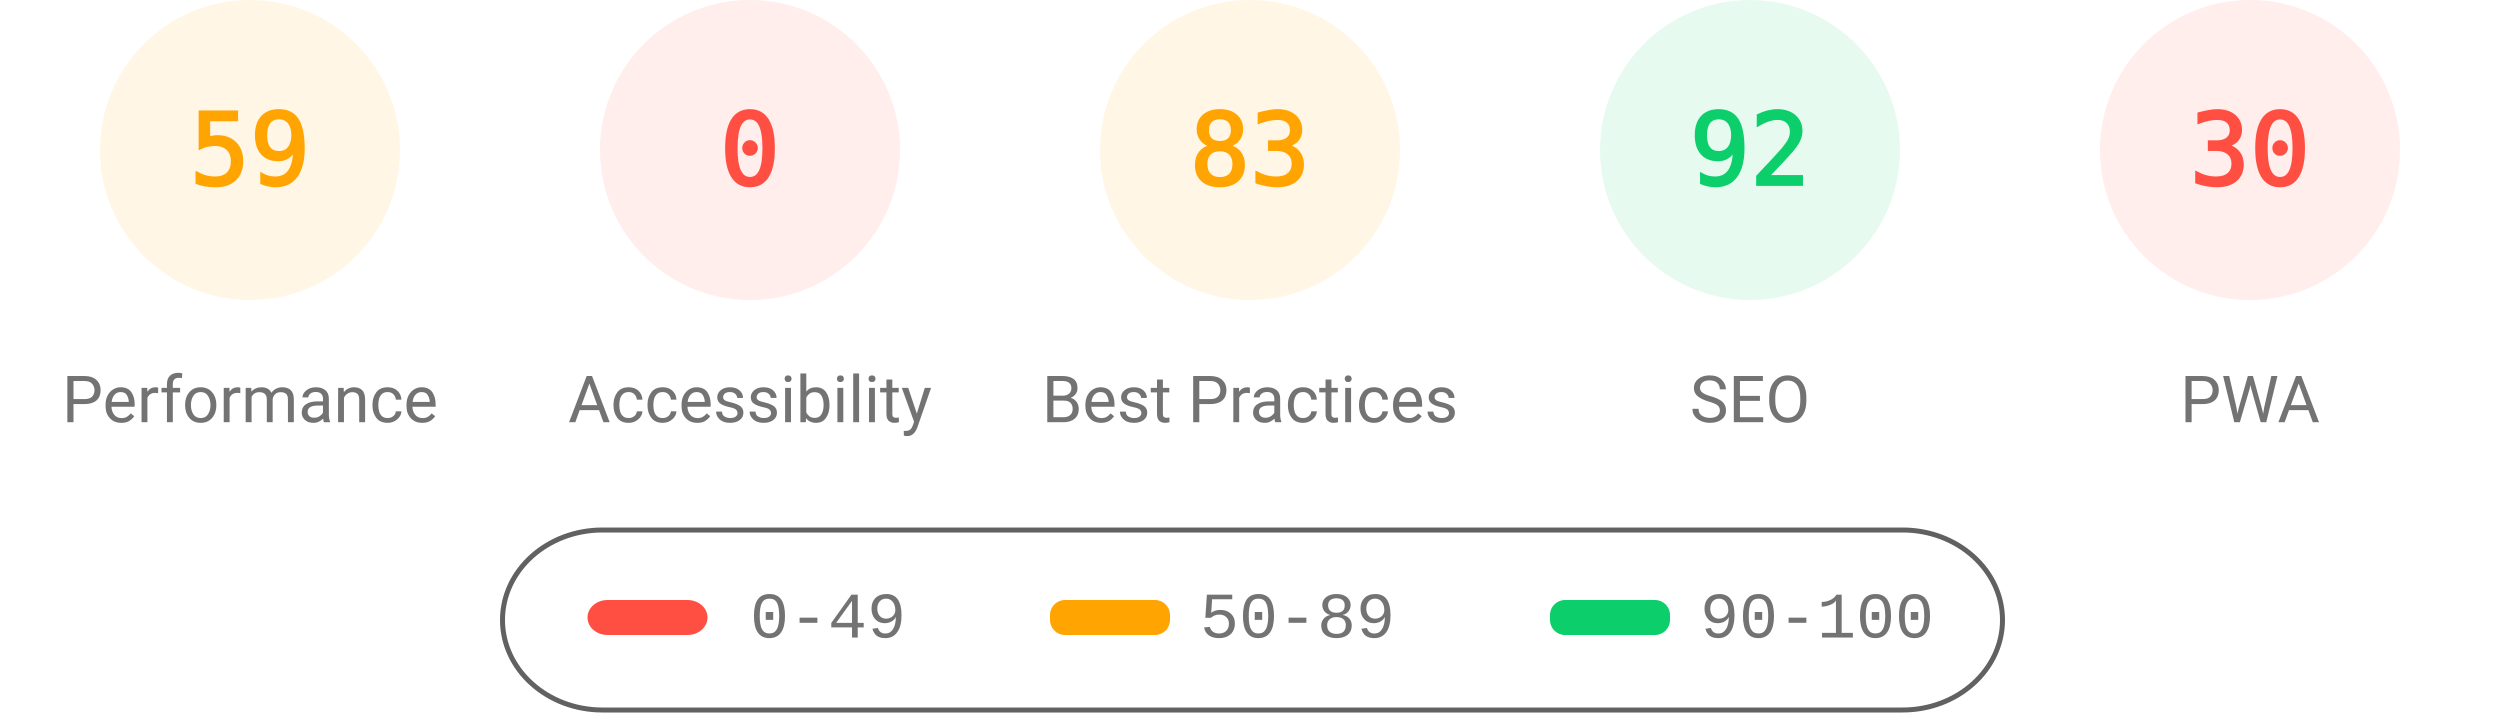
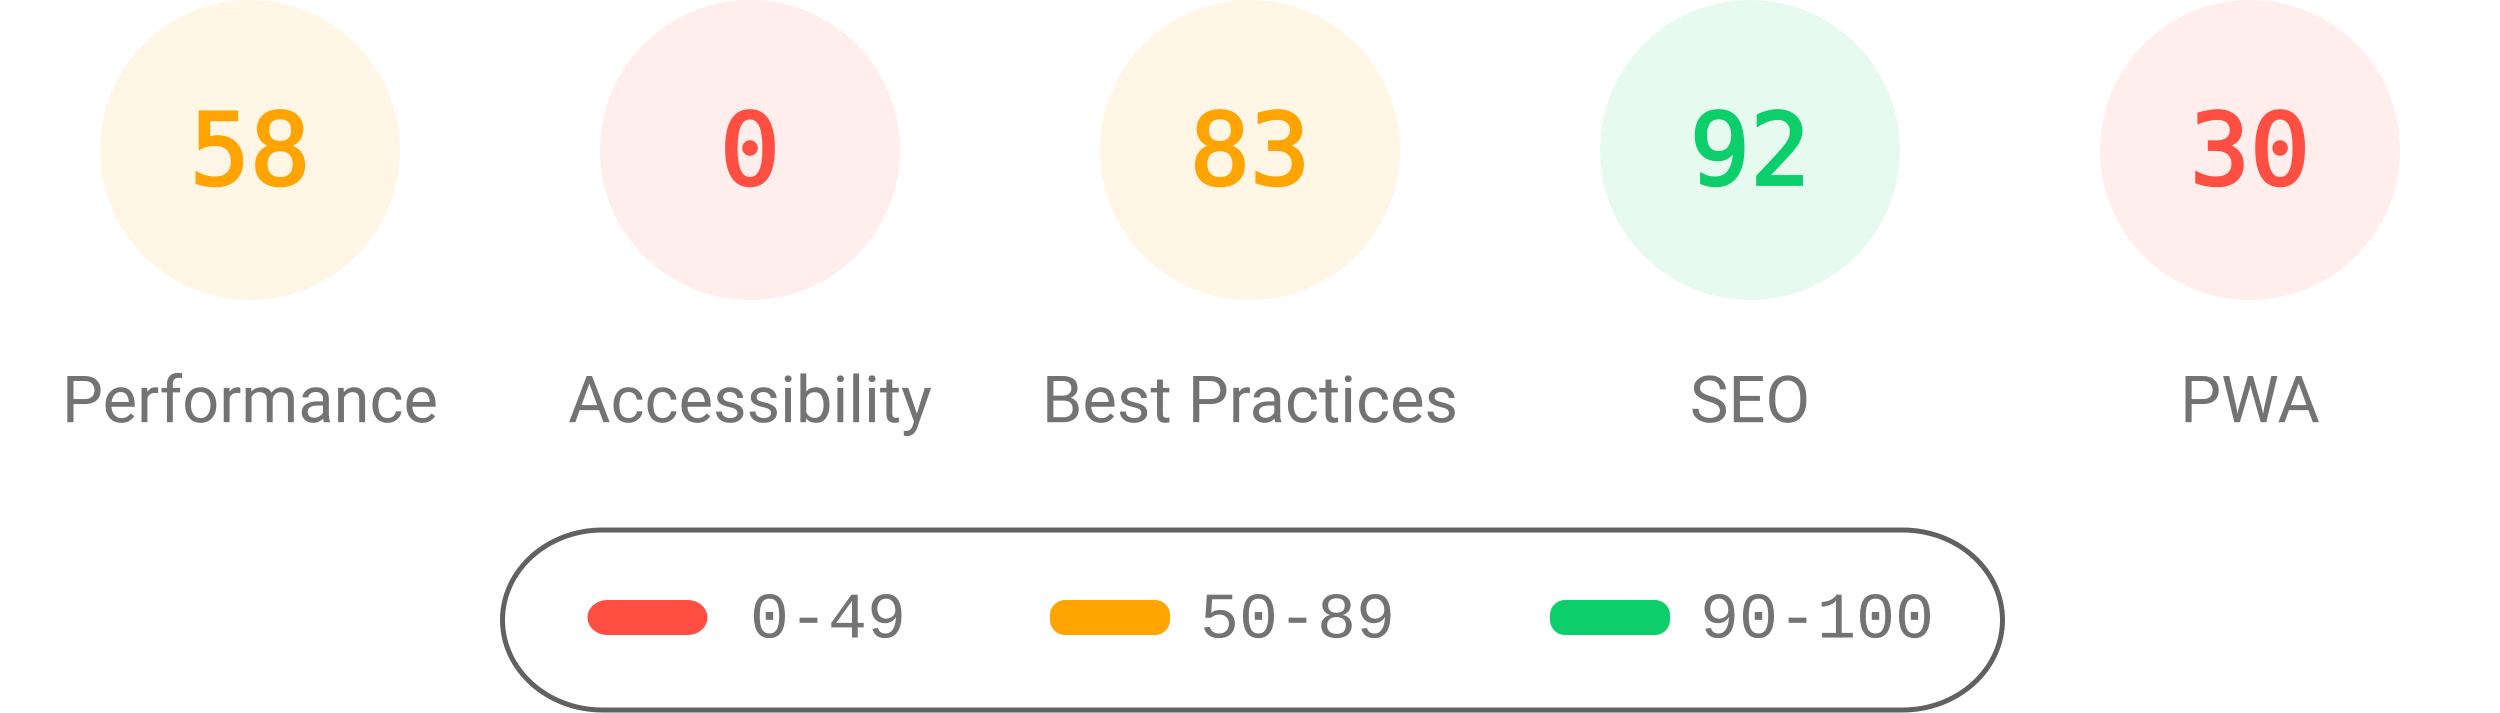
<svg xmlns="http://www.w3.org/2000/svg" fill="none" width="1000" height="285">
  <style>.gauge-base{opacity:.1}.gauge-arc{fill:none;animation-delay:250ms;stroke-linecap:round;transform:rotate(-90deg);transform-origin:100px 60px;animation:load-gauge 1s ease forwards}.guage-text{font-size:40px;font-family:monospace;text-align:center}.guage-red{color:#ff4e42;fill:#ff4e42;stroke:#ff4e42}.guage-orange{color:#ffa400;fill:#ffa400;stroke:#ffa400}.guage-green{color:#0cce6b;fill:#0cce6b;stroke:#0cce6b}.guage-undefined{color:#5c5c5c;fill:#5c5c5c;stroke:#5c5c5c}.guage-title{color:#737373;fill:#737373;stroke:none;font-size:26px;line-height:26px;font-family:Roboto,Halvetica,Arial,sans-serif}@keyframes load-gauge{from{stroke-dasharray:0 352.858}}</style>
  <svg class="guage-div guage-perf guage-orange" viewBox="0 0 200 200" width="200" height="200">
    <circle class="gauge-base" r="56" cx="100" cy="60" stroke-width="8" />
-     <circle class="gauge-arc guage-arc-1" r="56" cx="100" cy="60" stroke-width="8" style="stroke-dasharray:207.596,351.858" />
-     <text class="guage-text" x="100" y="60" alignment-baseline="central" dominant-baseline="central" text-anchor="middle">59</text>
+     <circle class="gauge-arc guage-arc-1" r="56" cx="100" cy="60" stroke-width="8" style="stroke-dasharray:204.078,351.858" />
+     <text class="guage-text" x="100" y="60" alignment-baseline="central" dominant-baseline="central" text-anchor="middle">58</text>
    <text class="guage-title" x="100" y="160" alignment-baseline="central" dominant-baseline="central" text-anchor="middle">Performance</text>
  </svg>
  <svg class="guage-div guage-acc guage-red" viewBox="0 0 200 200" width="200" height="200" x="200">
    <circle class="gauge-base" r="56" cx="100" cy="60" stroke-width="8" />
    <circle class="gauge-arc guage-arc-2" r="56" cx="100" cy="60" stroke-width="8" style="stroke-dasharray:0,351.858" />
    <text class="guage-text" x="100" y="60" alignment-baseline="central" dominant-baseline="central" text-anchor="middle">0</text>
    <text class="guage-title" x="100" y="160" alignment-baseline="central" dominant-baseline="central" text-anchor="middle">Accessibility</text>
  </svg>
  <svg class="guage-div guage-best guage-orange" viewBox="0 0 200 200" width="200" height="200" x="400">
    <circle class="gauge-base" r="56" cx="100" cy="60" stroke-width="8" />
    <circle class="gauge-arc guage-arc-3" r="56" cx="100" cy="60" stroke-width="8" style="stroke-dasharray:292.042,351.858" />
    <text class="guage-text" x="100" y="60" alignment-baseline="central" dominant-baseline="central" text-anchor="middle">83</text>
    <text class="guage-title" x="100" y="160" alignment-baseline="central" dominant-baseline="central" text-anchor="middle">Best Practices</text>
  </svg>
  <svg class="guage-div guage-seo guage-green" viewBox="0 0 200 200" width="200" height="200" x="600">
    <circle class="gauge-base" r="56" cx="100" cy="60" stroke-width="8" />
    <circle class="gauge-arc guage-arc-4" r="56" cx="100" cy="60" stroke-width="8" style="stroke-dasharray:323.709,351.858" />
    <text class="guage-text" x="100" y="60" alignment-baseline="central" dominant-baseline="central" text-anchor="middle">92</text>
    <text class="guage-title" x="100" y="160" alignment-baseline="central" dominant-baseline="central" text-anchor="middle">SEO</text>
  </svg>
  <svg class="guage-div guage-pwa guage-red" viewBox="0 0 200 200" width="200" height="200" x="800">
    <circle class="gauge-base" r="56" cx="100" cy="60" stroke-width="8" />
    <circle class="gauge-arc guage-arc-4" r="56" cx="100" cy="60" stroke-width="8" style="stroke-dasharray:105.557,351.858" />
    <text class="guage-text" x="100" y="60" alignment-baseline="central" dominant-baseline="central" text-anchor="middle">30</text>
    <text class="guage-title" x="100" y="160" alignment-baseline="central" dominant-baseline="central" text-anchor="middle">PWA</text>
  </svg>
  <svg width="604" height="76" x="200" y="210">
    <path fill="none" id="canvas_background" d="M-1-1h604v80H-1z" />
    <rect fill-opacity="0" stroke="#616161" stroke-width="2" rx="40" id="svg_2" height="72" width="600" y="2" x="1" fill="#000" />
    <rect stroke="#000" rx="8" id="svg_3" height="14" width="48" y="30" x="35" stroke-opacity="null" stroke-width="0" fill="#ff4e42" />
    <rect stroke="#000" rx="6" id="svg_4" height="14" width="48" y="30" x="220" stroke-opacity="null" stroke-width="0" fill="#ffa400" />
    <rect stroke="#000" rx="6" id="svg_5" height="14" width="48" y="30" x="420" stroke-opacity="null" stroke-width="0" fill="#0cce6b" />
    <text xml:space="preserve" text-anchor="start" font-family="'Courier New', Courier, monospace" font-size="26" id="svg_6" y="45" x="100" stroke-opacity="null" stroke-width="0" stroke="#000" fill="#737373">0-49</text>
    <text xml:space="preserve" text-anchor="start" font-family="'Courier New', Courier, monospace" font-size="26" id="svg_7" y="45" x="280" stroke-opacity="null" stroke-width="0" stroke="#000" fill="#737373">50-89</text>
    <text xml:space="preserve" text-anchor="start" font-family="'Courier New', Courier, monospace" font-size="26" id="svg_8" y="45" x="480" stroke-opacity="null" stroke-width="0" stroke="#000" fill="#737373">90-100</text>
  </svg>
</svg>
